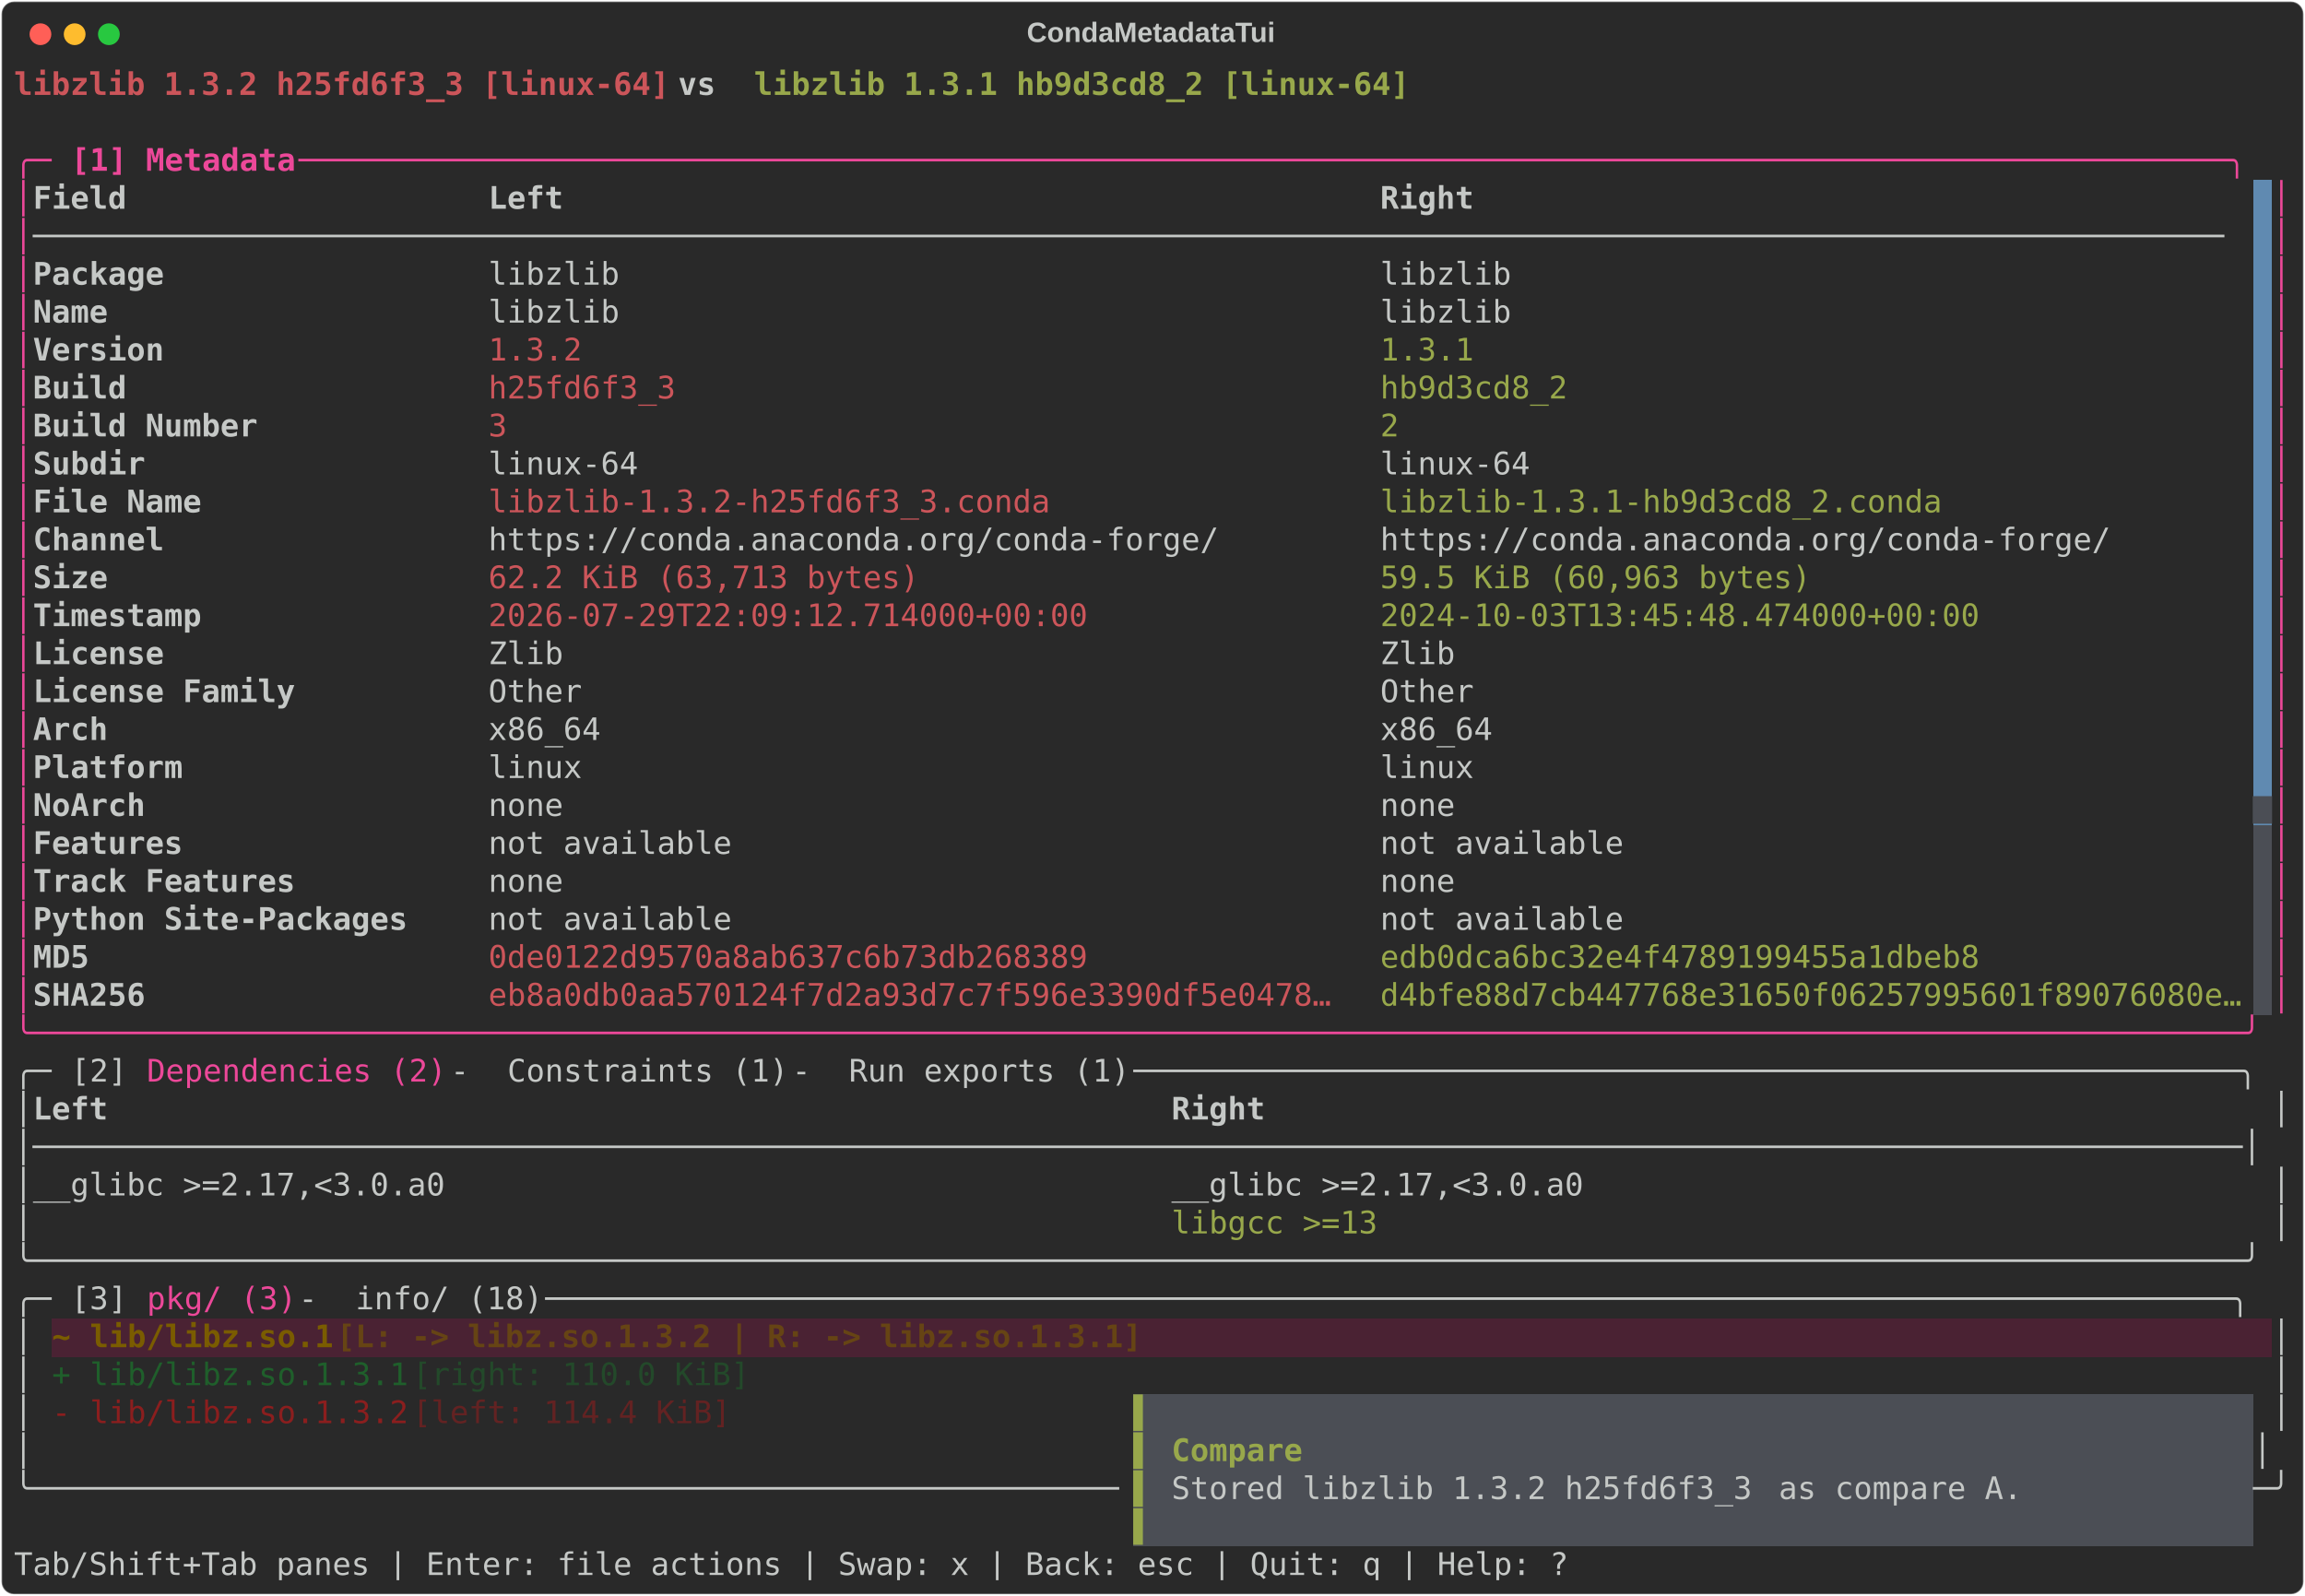
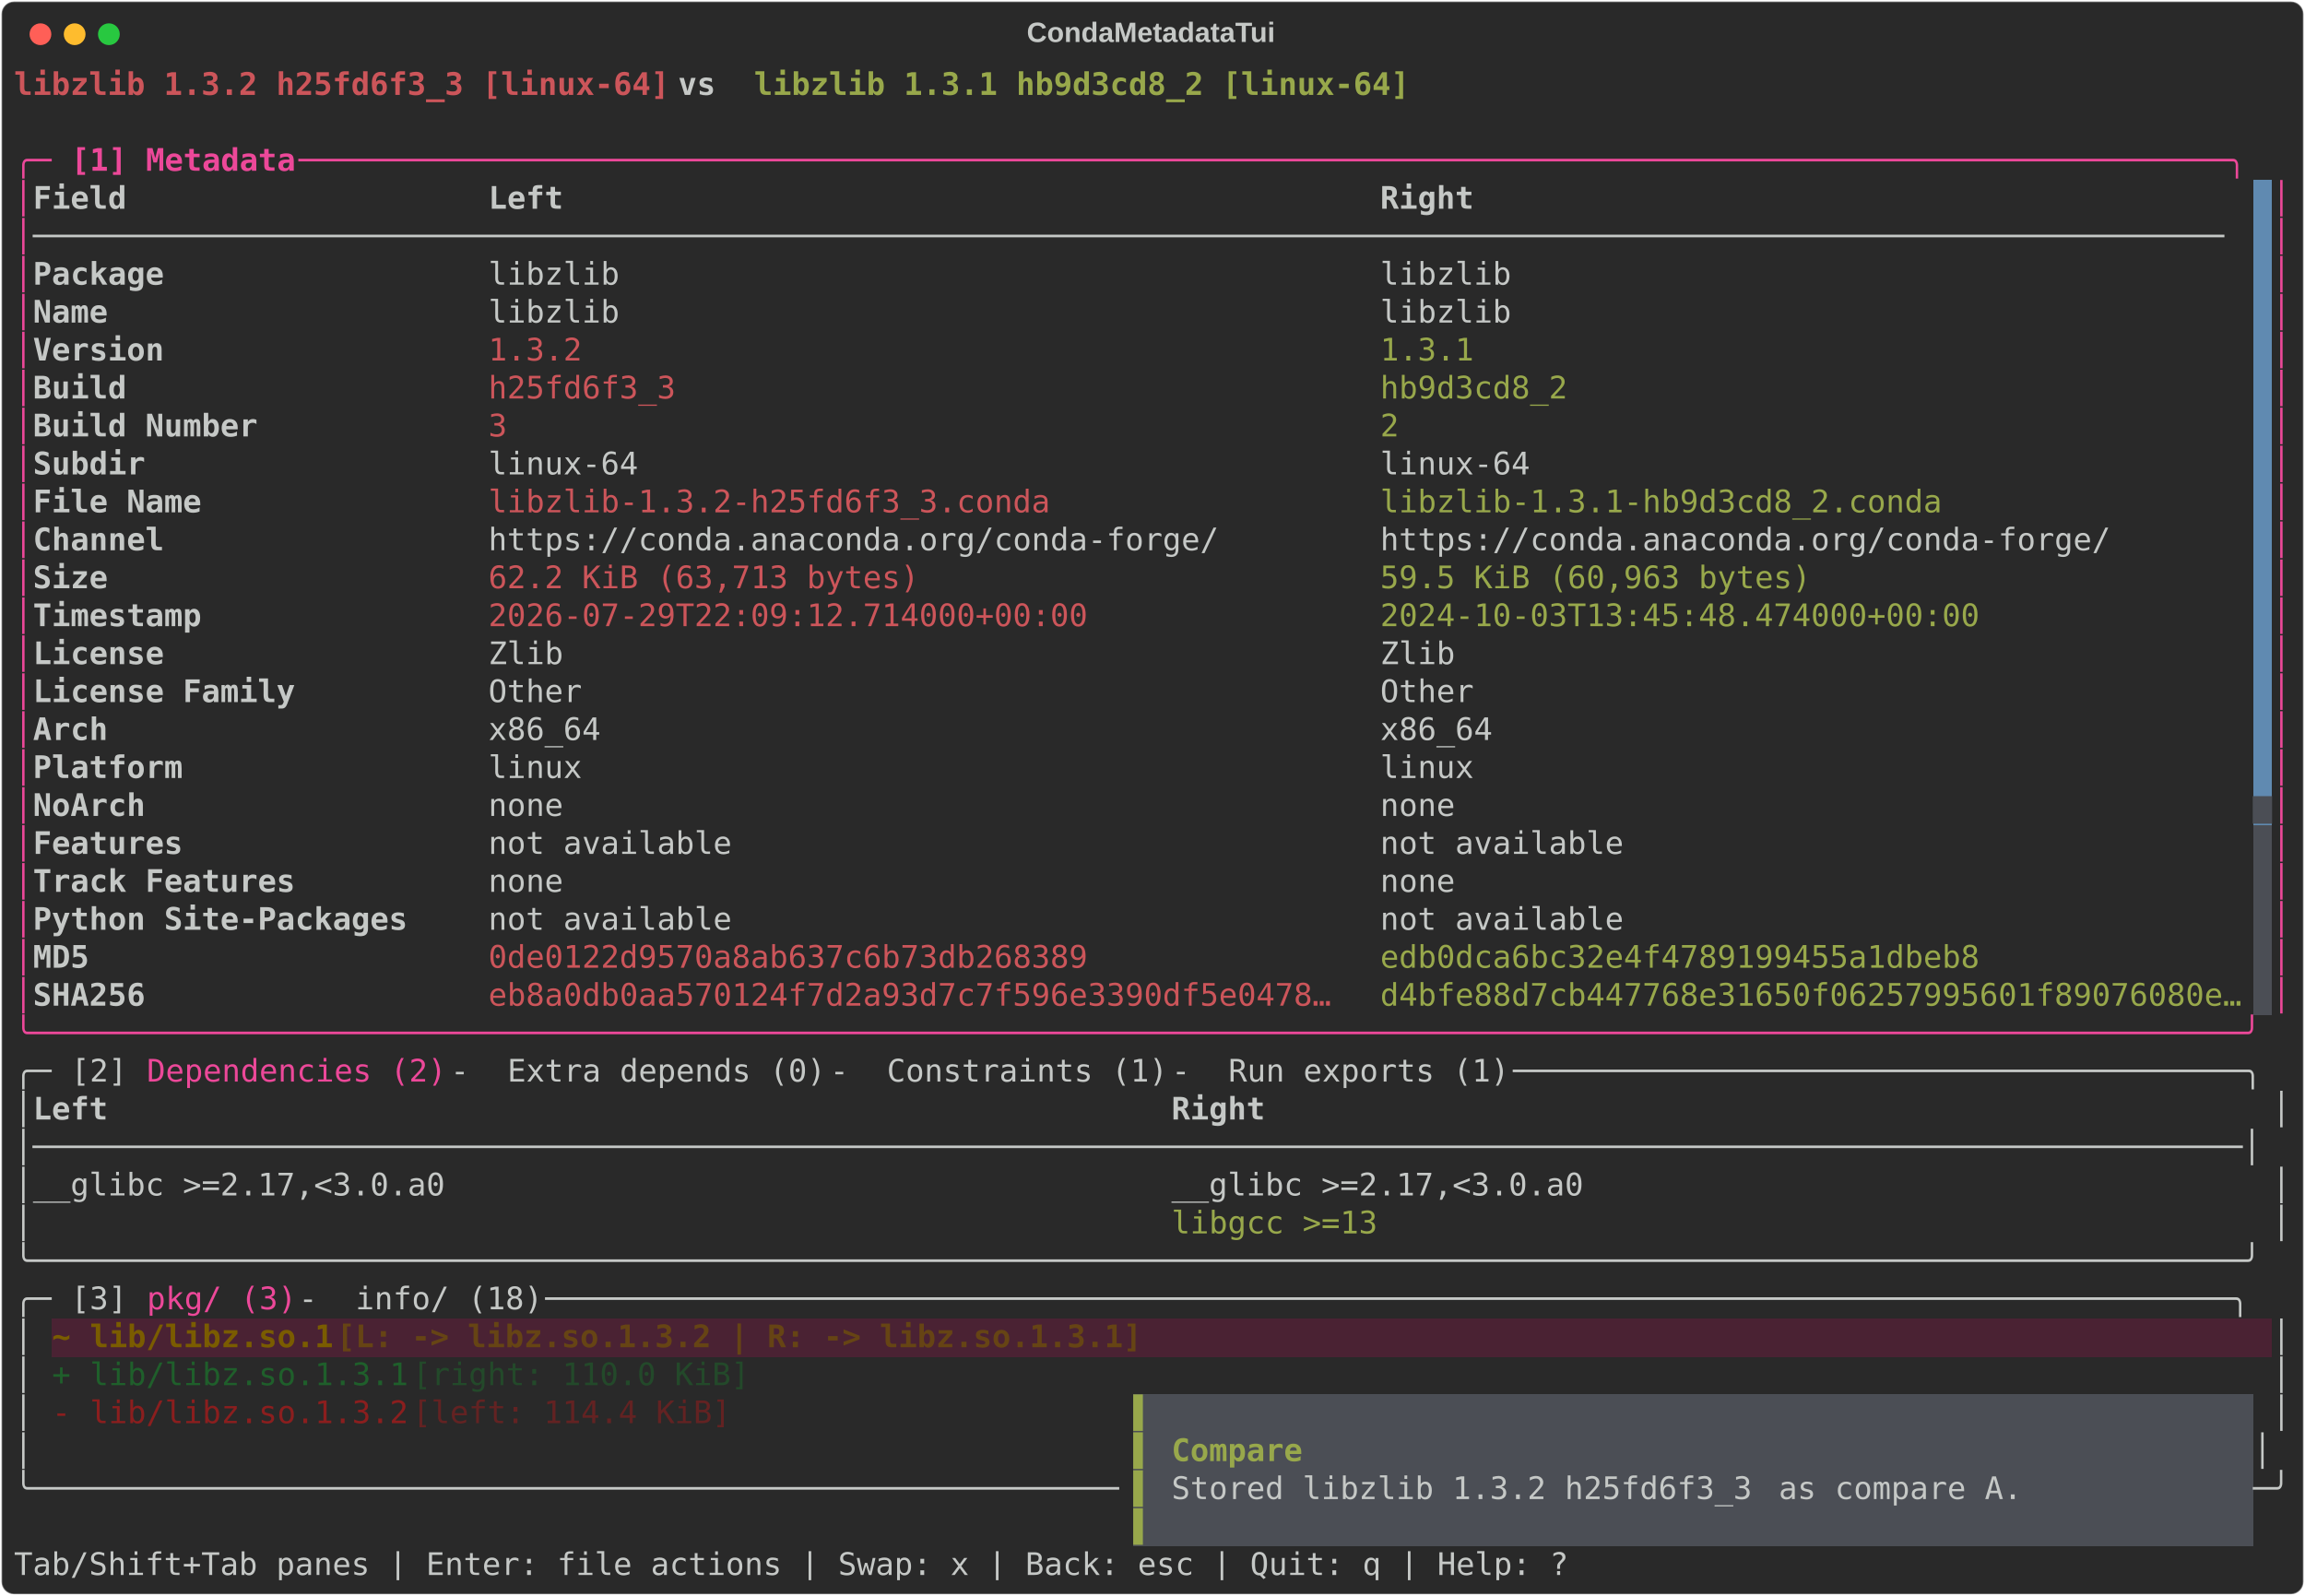
<svg xmlns="http://www.w3.org/2000/svg" class="rich-terminal" viewBox="0 0 1482 1026.0">
  <style>

    @font-face {
        font-family: "Fira Code";
        src: local("FiraCode-Regular"),
                url("https://cdnjs.cloudflare.com/ajax/libs/firacode/6.2.0/woff2/FiraCode-Regular.woff2") format("woff2"),
                url("https://cdnjs.cloudflare.com/ajax/libs/firacode/6.2.0/woff/FiraCode-Regular.woff") format("woff");
        font-style: normal;
        font-weight: 400;
    }
    @font-face {
        font-family: "Fira Code";
        src: local("FiraCode-Bold"),
                url("https://cdnjs.cloudflare.com/ajax/libs/firacode/6.2.0/woff2/FiraCode-Bold.woff2") format("woff2"),
                url("https://cdnjs.cloudflare.com/ajax/libs/firacode/6.2.0/woff/FiraCode-Bold.woff") format("woff");
        font-style: bold;
        font-weight: 700;
    }

    .terminal-matrix {
        font-family: Fira Code, monospace;
        font-size: 20px;
        line-height: 24.4px;
        font-variant-east-asian: full-width;
    }

    .terminal-title {
        font-size: 18px;
        font-weight: bold;
        font-family: arial;
    }

    .terminal-r1 { fill: #cc555a;font-weight: bold }
.terminal-r2 { fill: #c5c8c6;font-weight: bold }
.terminal-r3 { fill: #98a84b;font-weight: bold }
.terminal-r4 { fill: #c5c8c6 }
.terminal-r5 { fill: #ec4899 }
.terminal-r6 { fill: #ec4899;font-weight: bold }
.terminal-r7 { fill: #292929 }
.terminal-r8 { fill: #cc555a }
.terminal-r9 { fill: #98a84b }
.terminal-r10 { fill: #4b4e55 }
.terminal-r11 { fill: #7a5c00;font-weight: bold }
.terminal-r12 { fill: #664414;font-weight: bold }
.terminal-r13 { fill: #f9a8d4;font-weight: bold }
.terminal-r14 { fill: #1f5f2b }
.terminal-r15 { fill: #23492a }
.terminal-r16 { fill: #8b1e1e }
.terminal-r17 { fill: #632222 }
    </style>
  <defs>
    <clipPath id="terminal-clip-terminal">
      <rect x="0" y="0" width="1463.0" height="975.0" />
    </clipPath>
    <clipPath id="terminal-line-0">
      <rect x="0" y="1.5" width="1464" height="24.65" />
    </clipPath>
    <clipPath id="terminal-line-1">
      <rect x="0" y="25.9" width="1464" height="24.65" />
    </clipPath>
    <clipPath id="terminal-line-2">
      <rect x="0" y="50.3" width="1464" height="24.65" />
    </clipPath>
    <clipPath id="terminal-line-3">
      <rect x="0" y="74.7" width="1464" height="24.65" />
    </clipPath>
    <clipPath id="terminal-line-4">
      <rect x="0" y="99.1" width="1464" height="24.65" />
    </clipPath>
    <clipPath id="terminal-line-5">
      <rect x="0" y="123.5" width="1464" height="24.65" />
    </clipPath>
    <clipPath id="terminal-line-6">
      <rect x="0" y="147.9" width="1464" height="24.65" />
    </clipPath>
    <clipPath id="terminal-line-7">
      <rect x="0" y="172.3" width="1464" height="24.65" />
    </clipPath>
    <clipPath id="terminal-line-8">
      <rect x="0" y="196.7" width="1464" height="24.65" />
    </clipPath>
    <clipPath id="terminal-line-9">
      <rect x="0" y="221.1" width="1464" height="24.65" />
    </clipPath>
    <clipPath id="terminal-line-10">
      <rect x="0" y="245.5" width="1464" height="24.65" />
    </clipPath>
    <clipPath id="terminal-line-11">
      <rect x="0" y="269.9" width="1464" height="24.65" />
    </clipPath>
    <clipPath id="terminal-line-12">
      <rect x="0" y="294.3" width="1464" height="24.65" />
    </clipPath>
    <clipPath id="terminal-line-13">
      <rect x="0" y="318.7" width="1464" height="24.65" />
    </clipPath>
    <clipPath id="terminal-line-14">
      <rect x="0" y="343.1" width="1464" height="24.65" />
    </clipPath>
    <clipPath id="terminal-line-15">
      <rect x="0" y="367.5" width="1464" height="24.65" />
    </clipPath>
    <clipPath id="terminal-line-16">
      <rect x="0" y="391.9" width="1464" height="24.65" />
    </clipPath>
    <clipPath id="terminal-line-17">
      <rect x="0" y="416.3" width="1464" height="24.65" />
    </clipPath>
    <clipPath id="terminal-line-18">
      <rect x="0" y="440.7" width="1464" height="24.65" />
    </clipPath>
    <clipPath id="terminal-line-19">
      <rect x="0" y="465.1" width="1464" height="24.65" />
    </clipPath>
    <clipPath id="terminal-line-20">
      <rect x="0" y="489.5" width="1464" height="24.65" />
    </clipPath>
    <clipPath id="terminal-line-21">
      <rect x="0" y="513.9" width="1464" height="24.65" />
    </clipPath>
    <clipPath id="terminal-line-22">
      <rect x="0" y="538.3" width="1464" height="24.65" />
    </clipPath>
    <clipPath id="terminal-line-23">
      <rect x="0" y="562.7" width="1464" height="24.65" />
    </clipPath>
    <clipPath id="terminal-line-24">
      <rect x="0" y="587.1" width="1464" height="24.65" />
    </clipPath>
    <clipPath id="terminal-line-25">
      <rect x="0" y="611.5" width="1464" height="24.65" />
    </clipPath>
    <clipPath id="terminal-line-26">
      <rect x="0" y="635.9" width="1464" height="24.65" />
    </clipPath>
    <clipPath id="terminal-line-27">
      <rect x="0" y="660.3" width="1464" height="24.65" />
    </clipPath>
    <clipPath id="terminal-line-28">
      <rect x="0" y="684.7" width="1464" height="24.65" />
    </clipPath>
    <clipPath id="terminal-line-29">
      <rect x="0" y="709.1" width="1464" height="24.65" />
    </clipPath>
    <clipPath id="terminal-line-30">
      <rect x="0" y="733.5" width="1464" height="24.65" />
    </clipPath>
    <clipPath id="terminal-line-31">
      <rect x="0" y="757.9" width="1464" height="24.65" />
    </clipPath>
    <clipPath id="terminal-line-32">
      <rect x="0" y="782.3" width="1464" height="24.65" />
    </clipPath>
    <clipPath id="terminal-line-33">
      <rect x="0" y="806.7" width="1464" height="24.65" />
    </clipPath>
    <clipPath id="terminal-line-34">
      <rect x="0" y="831.1" width="1464" height="24.65" />
    </clipPath>
    <clipPath id="terminal-line-35">
      <rect x="0" y="855.5" width="1464" height="24.65" />
    </clipPath>
    <clipPath id="terminal-line-36">
      <rect x="0" y="879.9" width="1464" height="24.65" />
    </clipPath>
    <clipPath id="terminal-line-37">
      <rect x="0" y="904.3" width="1464" height="24.65" />
    </clipPath>
    <clipPath id="terminal-line-38">
      <rect x="0" y="928.7" width="1464" height="24.65" />
    </clipPath>
  </defs>
  <rect fill="#292929" stroke="rgba(255,255,255,0.35)" stroke-width="1" x="1" y="1" width="1480" height="1024" rx="8" />
  <text class="terminal-title" fill="#c5c8c6" text-anchor="middle" x="740" y="27">CondaMetadataTui</text>
  <g transform="translate(26,22)">
    <circle cx="0" cy="0" r="7" fill="#ff5f57" />
    <circle cx="22" cy="0" r="7" fill="#febc2e" />
    <circle cx="44" cy="0" r="7" fill="#28c840" />
  </g>
  <g transform="translate(9, 41)" clip-path="url(#terminal-clip-terminal)">
    <rect fill="#608ab1" x="1439.6" y="74.7" width="12.2" height="24.65" shape-rendering="crispEdges" />
    <rect fill="#608ab1" x="1439.6" y="99.1" width="12.2" height="24.65" shape-rendering="crispEdges" />
    <rect fill="#608ab1" x="1439.6" y="123.5" width="12.2" height="24.65" shape-rendering="crispEdges" />
    <rect fill="#608ab1" x="1439.6" y="147.9" width="12.2" height="24.65" shape-rendering="crispEdges" />
    <rect fill="#608ab1" x="1439.6" y="172.3" width="12.2" height="24.65" shape-rendering="crispEdges" />
    <rect fill="#608ab1" x="1439.6" y="196.7" width="12.2" height="24.65" shape-rendering="crispEdges" />
    <rect fill="#608ab1" x="1439.6" y="221.1" width="12.2" height="24.65" shape-rendering="crispEdges" />
    <rect fill="#608ab1" x="1439.6" y="245.5" width="12.2" height="24.65" shape-rendering="crispEdges" />
    <rect fill="#608ab1" x="1439.6" y="269.9" width="12.2" height="24.65" shape-rendering="crispEdges" />
    <rect fill="#608ab1" x="1439.6" y="294.3" width="12.2" height="24.65" shape-rendering="crispEdges" />
    <rect fill="#608ab1" x="1439.6" y="318.7" width="12.2" height="24.65" shape-rendering="crispEdges" />
    <rect fill="#608ab1" x="1439.6" y="343.1" width="12.2" height="24.65" shape-rendering="crispEdges" />
    <rect fill="#608ab1" x="1439.6" y="367.5" width="12.2" height="24.65" shape-rendering="crispEdges" />
    <rect fill="#608ab1" x="1439.6" y="391.9" width="12.2" height="24.65" shape-rendering="crispEdges" />
    <rect fill="#608ab1" x="1439.6" y="416.3" width="12.2" height="24.65" shape-rendering="crispEdges" />
    <rect fill="#608ab1" x="1439.6" y="440.7" width="12.2" height="24.65" shape-rendering="crispEdges" />
    <rect fill="#608ab1" x="1439.6" y="465.1" width="12.2" height="24.65" shape-rendering="crispEdges" />
    <rect fill="#4b4e55" x="1439.6" y="489.5" width="12.2" height="24.65" shape-rendering="crispEdges" />
    <rect fill="#4b4e55" x="1439.6" y="513.9" width="12.2" height="24.65" shape-rendering="crispEdges" />
    <rect fill="#4b4e55" x="1439.6" y="538.3" width="12.2" height="24.65" shape-rendering="crispEdges" />
    <rect fill="#4b4e55" x="1439.6" y="562.7" width="12.2" height="24.65" shape-rendering="crispEdges" />
    <rect fill="#4b4e55" x="1439.6" y="587.1" width="12.2" height="24.65" shape-rendering="crispEdges" />
    <rect fill="#4a2233" x="24.4" y="806.7" width="24.4" height="24.65" shape-rendering="crispEdges" />
    <rect fill="#4a2233" x="48.8" y="806.7" width="158.6" height="24.65" shape-rendering="crispEdges" />
    <rect fill="#4a2233" x="207.4" y="806.7" width="536.8" height="24.65" shape-rendering="crispEdges" />
    <rect fill="#4a2233" x="744.2" y="806.7" width="707.6" height="24.65" shape-rendering="crispEdges" />
    <rect fill="#4b4e55" x="719.8" y="855.5" width="12.2" height="24.65" shape-rendering="crispEdges" />
    <rect fill="#4b4e55" x="732" y="855.5" width="707.6" height="24.65" shape-rendering="crispEdges" />
    <rect fill="#4b4e55" x="719.8" y="879.9" width="12.2" height="24.65" shape-rendering="crispEdges" />
    <rect fill="#4b4e55" x="732" y="879.9" width="12.2" height="24.65" shape-rendering="crispEdges" />
    <rect fill="#4b4e55" x="744.2" y="879.9" width="85.4" height="24.65" shape-rendering="crispEdges" />
    <rect fill="#4b4e55" x="829.6" y="879.9" width="610" height="24.65" shape-rendering="crispEdges" />
    <rect fill="#4b4e55" x="719.8" y="904.3" width="12.2" height="24.65" shape-rendering="crispEdges" />
    <rect fill="#4b4e55" x="732" y="904.3" width="12.2" height="24.65" shape-rendering="crispEdges" />
    <rect fill="#4b4e55" x="744.2" y="904.3" width="390.4" height="24.65" shape-rendering="crispEdges" />
    <rect fill="#4b4e55" x="1134.6" y="904.3" width="170.8" height="24.65" shape-rendering="crispEdges" />
    <rect fill="#4b4e55" x="1305.4" y="904.3" width="134.2" height="24.65" shape-rendering="crispEdges" />
    <rect fill="#4b4e55" x="719.8" y="928.7" width="12.2" height="24.65" shape-rendering="crispEdges" />
    <rect fill="#4b4e55" x="732" y="928.7" width="707.6" height="24.65" shape-rendering="crispEdges" />
    <g class="terminal-matrix">
      <text class="terminal-r1" x="0" y="20" textLength="427" clip-path="url(#terminal-line-0)">libzlib 1.3.2 h25fd6f3_3 [linux-64]</text>
      <text class="terminal-r2" x="427" y="20" textLength="48.8" clip-path="url(#terminal-line-0)"> vs </text>
      <text class="terminal-r3" x="475.8" y="20" textLength="427" clip-path="url(#terminal-line-0)">libzlib 1.3.1 hb9d3cd8_2 [linux-64]</text>
      <text class="terminal-r4" x="1464" y="20" textLength="12.2" clip-path="url(#terminal-line-0)">
</text>
      <text class="terminal-r4" x="1464" y="44.4" textLength="12.2" clip-path="url(#terminal-line-1)">
</text>
      <text class="terminal-r5" x="0" y="68.8" textLength="36.6" clip-path="url(#terminal-line-2)">╭─ </text>
      <text class="terminal-r6" x="36.6" y="68.8" textLength="146.4" clip-path="url(#terminal-line-2)">[1] Metadata</text>
      <text class="terminal-r5" x="183" y="68.8" textLength="1281" clip-path="url(#terminal-line-2)"> ───────────────────────────────────────────────────────────────────────────────────────────────────────╮</text>
      <text class="terminal-r4" x="1464" y="68.8" textLength="12.2" clip-path="url(#terminal-line-2)">
</text>
      <text class="terminal-r5" x="0" y="93.2" textLength="12.2" clip-path="url(#terminal-line-3)">│</text>
      <text class="terminal-r2" x="12.2" y="93.2" textLength="280.6" clip-path="url(#terminal-line-3)">Field                  </text>
      <text class="terminal-r2" x="305" y="93.2" textLength="561.2" clip-path="url(#terminal-line-3)">Left                                          </text>
      <text class="terminal-r2" x="878.4" y="93.2" textLength="561.2" clip-path="url(#terminal-line-3)">Right                                         </text>
      <text class="terminal-r5" x="1451.8" y="93.2" textLength="12.2" clip-path="url(#terminal-line-3)">│</text>
      <text class="terminal-r4" x="1464" y="93.2" textLength="12.2" clip-path="url(#terminal-line-3)">
</text>
      <text class="terminal-r5" x="0" y="117.6" textLength="12.2" clip-path="url(#terminal-line-4)">│</text>
      <text class="terminal-r4" x="12.2" y="117.6" textLength="1427.4" clip-path="url(#terminal-line-4)">─────────────────────────────────────────────────────────────────────────────────────────────────────────────────────</text>
      <text class="terminal-r5" x="1451.8" y="117.6" textLength="12.2" clip-path="url(#terminal-line-4)">│</text>
      <text class="terminal-r4" x="1464" y="117.6" textLength="12.2" clip-path="url(#terminal-line-4)">
</text>
      <text class="terminal-r5" x="0" y="142" textLength="12.2" clip-path="url(#terminal-line-5)">│</text>
      <text class="terminal-r2" x="12.2" y="142" textLength="280.6" clip-path="url(#terminal-line-5)">Package                </text>
      <text class="terminal-r4" x="305" y="142" textLength="549" clip-path="url(#terminal-line-5)">libzlib                                      </text>
      <text class="terminal-r4" x="878.4" y="142" textLength="561.2" clip-path="url(#terminal-line-5)">libzlib                                       </text>
      <text class="terminal-r5" x="1451.8" y="142" textLength="12.2" clip-path="url(#terminal-line-5)">│</text>
      <text class="terminal-r4" x="1464" y="142" textLength="12.2" clip-path="url(#terminal-line-5)">
</text>
      <text class="terminal-r5" x="0" y="166.4" textLength="12.2" clip-path="url(#terminal-line-6)">│</text>
      <text class="terminal-r2" x="12.2" y="166.4" textLength="280.6" clip-path="url(#terminal-line-6)">Name                   </text>
      <text class="terminal-r4" x="305" y="166.4" textLength="549" clip-path="url(#terminal-line-6)">libzlib                                      </text>
      <text class="terminal-r4" x="878.4" y="166.4" textLength="561.2" clip-path="url(#terminal-line-6)">libzlib                                       </text>
      <text class="terminal-r5" x="1451.8" y="166.4" textLength="12.2" clip-path="url(#terminal-line-6)">│</text>
      <text class="terminal-r4" x="1464" y="166.4" textLength="12.2" clip-path="url(#terminal-line-6)">
</text>
      <text class="terminal-r5" x="0" y="190.8" textLength="12.2" clip-path="url(#terminal-line-7)">│</text>
      <text class="terminal-r2" x="12.2" y="190.8" textLength="280.6" clip-path="url(#terminal-line-7)">Version                </text>
      <text class="terminal-r8" x="305" y="190.8" textLength="549" clip-path="url(#terminal-line-7)">1.3.2                                        </text>
      <text class="terminal-r9" x="878.4" y="190.8" textLength="561.2" clip-path="url(#terminal-line-7)">1.3.1                                         </text>
      <text class="terminal-r5" x="1451.8" y="190.8" textLength="12.2" clip-path="url(#terminal-line-7)">│</text>
      <text class="terminal-r4" x="1464" y="190.8" textLength="12.2" clip-path="url(#terminal-line-7)">
</text>
      <text class="terminal-r5" x="0" y="215.2" textLength="12.2" clip-path="url(#terminal-line-8)">│</text>
      <text class="terminal-r2" x="12.2" y="215.2" textLength="280.6" clip-path="url(#terminal-line-8)">Build                  </text>
      <text class="terminal-r8" x="305" y="215.2" textLength="549" clip-path="url(#terminal-line-8)">h25fd6f3_3                                   </text>
      <text class="terminal-r9" x="878.4" y="215.2" textLength="561.2" clip-path="url(#terminal-line-8)">hb9d3cd8_2                                    </text>
      <text class="terminal-r5" x="1451.8" y="215.2" textLength="12.2" clip-path="url(#terminal-line-8)">│</text>
      <text class="terminal-r4" x="1464" y="215.2" textLength="12.2" clip-path="url(#terminal-line-8)">
</text>
      <text class="terminal-r5" x="0" y="239.6" textLength="12.2" clip-path="url(#terminal-line-9)">│</text>
      <text class="terminal-r2" x="12.2" y="239.6" textLength="280.6" clip-path="url(#terminal-line-9)">Build Number           </text>
      <text class="terminal-r8" x="305" y="239.6" textLength="549" clip-path="url(#terminal-line-9)">3                                            </text>
      <text class="terminal-r9" x="878.4" y="239.6" textLength="561.2" clip-path="url(#terminal-line-9)">2                                             </text>
      <text class="terminal-r5" x="1451.8" y="239.6" textLength="12.2" clip-path="url(#terminal-line-9)">│</text>
      <text class="terminal-r4" x="1464" y="239.6" textLength="12.2" clip-path="url(#terminal-line-9)">
</text>
      <text class="terminal-r5" x="0" y="264" textLength="12.2" clip-path="url(#terminal-line-10)">│</text>
      <text class="terminal-r2" x="12.2" y="264" textLength="280.6" clip-path="url(#terminal-line-10)">Subdir                 </text>
      <text class="terminal-r4" x="305" y="264" textLength="549" clip-path="url(#terminal-line-10)">linux-64                                     </text>
      <text class="terminal-r4" x="878.4" y="264" textLength="561.2" clip-path="url(#terminal-line-10)">linux-64                                      </text>
      <text class="terminal-r5" x="1451.8" y="264" textLength="12.2" clip-path="url(#terminal-line-10)">│</text>
      <text class="terminal-r4" x="1464" y="264" textLength="12.2" clip-path="url(#terminal-line-10)">
</text>
      <text class="terminal-r5" x="0" y="288.4" textLength="12.2" clip-path="url(#terminal-line-11)">│</text>
      <text class="terminal-r2" x="12.2" y="288.4" textLength="280.6" clip-path="url(#terminal-line-11)">File Name              </text>
      <text class="terminal-r8" x="305" y="288.4" textLength="549" clip-path="url(#terminal-line-11)">libzlib-1.3.2-h25fd6f3_3.conda               </text>
      <text class="terminal-r9" x="878.4" y="288.4" textLength="561.2" clip-path="url(#terminal-line-11)">libzlib-1.3.1-hb9d3cd8_2.conda                </text>
      <text class="terminal-r5" x="1451.8" y="288.4" textLength="12.2" clip-path="url(#terminal-line-11)">│</text>
      <text class="terminal-r4" x="1464" y="288.4" textLength="12.2" clip-path="url(#terminal-line-11)">
</text>
      <text class="terminal-r5" x="0" y="312.8" textLength="12.2" clip-path="url(#terminal-line-12)">│</text>
      <text class="terminal-r2" x="12.2" y="312.8" textLength="280.6" clip-path="url(#terminal-line-12)">Channel                </text>
      <text class="terminal-r4" x="305" y="312.8" textLength="549" clip-path="url(#terminal-line-12)">https://conda.anaconda.org/conda-forge/      </text>
      <text class="terminal-r4" x="878.4" y="312.8" textLength="561.2" clip-path="url(#terminal-line-12)">https://conda.anaconda.org/conda-forge/       </text>
      <text class="terminal-r5" x="1451.8" y="312.8" textLength="12.2" clip-path="url(#terminal-line-12)">│</text>
      <text class="terminal-r4" x="1464" y="312.8" textLength="12.2" clip-path="url(#terminal-line-12)">
</text>
      <text class="terminal-r5" x="0" y="337.2" textLength="12.2" clip-path="url(#terminal-line-13)">│</text>
      <text class="terminal-r2" x="12.2" y="337.2" textLength="280.6" clip-path="url(#terminal-line-13)">Size                   </text>
      <text class="terminal-r8" x="305" y="337.2" textLength="549" clip-path="url(#terminal-line-13)">62.2 KiB (63,713 bytes)                      </text>
      <text class="terminal-r9" x="878.4" y="337.2" textLength="561.2" clip-path="url(#terminal-line-13)">59.5 KiB (60,963 bytes)                       </text>
      <text class="terminal-r5" x="1451.8" y="337.2" textLength="12.2" clip-path="url(#terminal-line-13)">│</text>
      <text class="terminal-r4" x="1464" y="337.2" textLength="12.2" clip-path="url(#terminal-line-13)">
</text>
      <text class="terminal-r5" x="0" y="361.6" textLength="12.2" clip-path="url(#terminal-line-14)">│</text>
      <text class="terminal-r2" x="12.2" y="361.6" textLength="280.6" clip-path="url(#terminal-line-14)">Timestamp              </text>
      <text class="terminal-r8" x="305" y="361.6" textLength="549" clip-path="url(#terminal-line-14)">2026-07-29T22:09:12.714000+00:00             </text>
      <text class="terminal-r9" x="878.4" y="361.6" textLength="561.2" clip-path="url(#terminal-line-14)">2024-10-03T13:45:48.474000+00:00              </text>
      <text class="terminal-r5" x="1451.8" y="361.6" textLength="12.2" clip-path="url(#terminal-line-14)">│</text>
      <text class="terminal-r4" x="1464" y="361.6" textLength="12.2" clip-path="url(#terminal-line-14)">
</text>
      <text class="terminal-r5" x="0" y="386" textLength="12.2" clip-path="url(#terminal-line-15)">│</text>
      <text class="terminal-r2" x="12.2" y="386" textLength="280.6" clip-path="url(#terminal-line-15)">License                </text>
      <text class="terminal-r4" x="305" y="386" textLength="549" clip-path="url(#terminal-line-15)">Zlib                                         </text>
      <text class="terminal-r4" x="878.4" y="386" textLength="561.2" clip-path="url(#terminal-line-15)">Zlib                                          </text>
      <text class="terminal-r5" x="1451.8" y="386" textLength="12.2" clip-path="url(#terminal-line-15)">│</text>
      <text class="terminal-r4" x="1464" y="386" textLength="12.2" clip-path="url(#terminal-line-15)">
</text>
      <text class="terminal-r5" x="0" y="410.4" textLength="12.2" clip-path="url(#terminal-line-16)">│</text>
      <text class="terminal-r2" x="12.2" y="410.4" textLength="280.6" clip-path="url(#terminal-line-16)">License Family         </text>
      <text class="terminal-r4" x="305" y="410.4" textLength="549" clip-path="url(#terminal-line-16)">Other                                        </text>
      <text class="terminal-r4" x="878.4" y="410.4" textLength="561.2" clip-path="url(#terminal-line-16)">Other                                         </text>
      <text class="terminal-r5" x="1451.8" y="410.4" textLength="12.2" clip-path="url(#terminal-line-16)">│</text>
      <text class="terminal-r4" x="1464" y="410.4" textLength="12.2" clip-path="url(#terminal-line-16)">
</text>
      <text class="terminal-r5" x="0" y="434.8" textLength="12.2" clip-path="url(#terminal-line-17)">│</text>
      <text class="terminal-r2" x="12.2" y="434.8" textLength="280.6" clip-path="url(#terminal-line-17)">Arch                   </text>
      <text class="terminal-r4" x="305" y="434.8" textLength="549" clip-path="url(#terminal-line-17)">x86_64                                       </text>
      <text class="terminal-r4" x="878.4" y="434.8" textLength="561.2" clip-path="url(#terminal-line-17)">x86_64                                        </text>
      <text class="terminal-r5" x="1451.8" y="434.8" textLength="12.2" clip-path="url(#terminal-line-17)">│</text>
      <text class="terminal-r4" x="1464" y="434.8" textLength="12.2" clip-path="url(#terminal-line-17)">
</text>
      <text class="terminal-r5" x="0" y="459.2" textLength="12.2" clip-path="url(#terminal-line-18)">│</text>
      <text class="terminal-r2" x="12.2" y="459.2" textLength="280.6" clip-path="url(#terminal-line-18)">Platform               </text>
      <text class="terminal-r4" x="305" y="459.2" textLength="549" clip-path="url(#terminal-line-18)">linux                                        </text>
      <text class="terminal-r4" x="878.4" y="459.2" textLength="561.2" clip-path="url(#terminal-line-18)">linux                                         </text>
      <text class="terminal-r5" x="1451.8" y="459.2" textLength="12.2" clip-path="url(#terminal-line-18)">│</text>
      <text class="terminal-r4" x="1464" y="459.2" textLength="12.2" clip-path="url(#terminal-line-18)">
</text>
      <text class="terminal-r5" x="0" y="483.6" textLength="12.2" clip-path="url(#terminal-line-19)">│</text>
      <text class="terminal-r2" x="12.2" y="483.6" textLength="280.6" clip-path="url(#terminal-line-19)">NoArch                 </text>
      <text class="terminal-r4" x="305" y="483.6" textLength="549" clip-path="url(#terminal-line-19)">none                                         </text>
      <text class="terminal-r4" x="878.4" y="483.6" textLength="561.2" clip-path="url(#terminal-line-19)">none                                          </text>
      <text class="terminal-r10" x="1439.6" y="483.6" textLength="12.2" clip-path="url(#terminal-line-19)">▆</text>
      <text class="terminal-r5" x="1451.8" y="483.6" textLength="12.2" clip-path="url(#terminal-line-19)">│</text>
      <text class="terminal-r4" x="1464" y="483.6" textLength="12.2" clip-path="url(#terminal-line-19)">
</text>
      <text class="terminal-r5" x="0" y="508" textLength="12.2" clip-path="url(#terminal-line-20)">│</text>
      <text class="terminal-r2" x="12.2" y="508" textLength="280.6" clip-path="url(#terminal-line-20)">Features               </text>
      <text class="terminal-r4" x="305" y="508" textLength="549" clip-path="url(#terminal-line-20)">not available                                </text>
      <text class="terminal-r4" x="878.4" y="508" textLength="561.2" clip-path="url(#terminal-line-20)">not available                                 </text>
      <text class="terminal-r5" x="1451.8" y="508" textLength="12.2" clip-path="url(#terminal-line-20)">│</text>
      <text class="terminal-r4" x="1464" y="508" textLength="12.2" clip-path="url(#terminal-line-20)">
</text>
      <text class="terminal-r5" x="0" y="532.4" textLength="12.2" clip-path="url(#terminal-line-21)">│</text>
      <text class="terminal-r2" x="12.2" y="532.4" textLength="280.6" clip-path="url(#terminal-line-21)">Track Features         </text>
      <text class="terminal-r4" x="305" y="532.4" textLength="549" clip-path="url(#terminal-line-21)">none                                         </text>
      <text class="terminal-r4" x="878.4" y="532.4" textLength="561.2" clip-path="url(#terminal-line-21)">none                                          </text>
      <text class="terminal-r5" x="1451.8" y="532.4" textLength="12.2" clip-path="url(#terminal-line-21)">│</text>
      <text class="terminal-r4" x="1464" y="532.4" textLength="12.2" clip-path="url(#terminal-line-21)">
</text>
      <text class="terminal-r5" x="0" y="556.8" textLength="12.2" clip-path="url(#terminal-line-22)">│</text>
      <text class="terminal-r2" x="12.2" y="556.8" textLength="280.6" clip-path="url(#terminal-line-22)">Python Site-Packages   </text>
      <text class="terminal-r4" x="305" y="556.8" textLength="549" clip-path="url(#terminal-line-22)">not available                                </text>
      <text class="terminal-r4" x="878.4" y="556.8" textLength="561.2" clip-path="url(#terminal-line-22)">not available                                 </text>
      <text class="terminal-r5" x="1451.8" y="556.8" textLength="12.2" clip-path="url(#terminal-line-22)">│</text>
      <text class="terminal-r4" x="1464" y="556.8" textLength="12.2" clip-path="url(#terminal-line-22)">
</text>
      <text class="terminal-r5" x="0" y="581.2" textLength="12.2" clip-path="url(#terminal-line-23)">│</text>
      <text class="terminal-r2" x="12.2" y="581.2" textLength="280.6" clip-path="url(#terminal-line-23)">MD5                    </text>
      <text class="terminal-r8" x="305" y="581.2" textLength="549" clip-path="url(#terminal-line-23)">0de0122d9570a8ab637c6b73db268389             </text>
      <text class="terminal-r9" x="878.4" y="581.2" textLength="561.2" clip-path="url(#terminal-line-23)">edb0dca6bc32e4f4789199455a1dbeb8              </text>
      <text class="terminal-r5" x="1451.8" y="581.2" textLength="12.2" clip-path="url(#terminal-line-23)">│</text>
      <text class="terminal-r4" x="1464" y="581.2" textLength="12.2" clip-path="url(#terminal-line-23)">
</text>
      <text class="terminal-r5" x="0" y="605.6" textLength="12.2" clip-path="url(#terminal-line-24)">│</text>
      <text class="terminal-r2" x="12.2" y="605.6" textLength="280.6" clip-path="url(#terminal-line-24)">SHA256                 </text>
      <text class="terminal-r8" x="305" y="605.6" textLength="549" clip-path="url(#terminal-line-24)">eb8a0db0aa570124f7d2a93d7c7f596e3390df5e0478…</text>
      <text class="terminal-r9" x="878.4" y="605.6" textLength="561.2" clip-path="url(#terminal-line-24)">d4bfe88d7cb447768e31650f06257995601f89076080e…</text>
      <text class="terminal-r5" x="1451.8" y="605.6" textLength="12.2" clip-path="url(#terminal-line-24)">│</text>
      <text class="terminal-r4" x="1464" y="605.6" textLength="12.2" clip-path="url(#terminal-line-24)">
</text>
      <text class="terminal-r5" x="0" y="630" textLength="1464" clip-path="url(#terminal-line-25)">╰──────────────────────────────────────────────────────────────────────────────────────────────────────────────────────╯</text>
      <text class="terminal-r4" x="1464" y="630" textLength="12.2" clip-path="url(#terminal-line-25)">
</text>
      <text class="terminal-r4" x="0" y="654.4" textLength="36.6" clip-path="url(#terminal-line-26)">╭─ </text>
      <text class="terminal-r4" x="36.6" y="654.4" textLength="48.8" clip-path="url(#terminal-line-26)">[2] </text>
      <text class="terminal-r5" x="85.4" y="654.4" textLength="195.2" clip-path="url(#terminal-line-26)">Dependencies (2)</text>
      <text class="terminal-r4" x="280.6" y="654.4" textLength="36.6" clip-path="url(#terminal-line-26)"> - </text>
-       <text class="terminal-r4" x="317.2" y="654.4" textLength="183" clip-path="url(#terminal-line-26)">Constraints (1)</text>
-       <text class="terminal-r4" x="500.2" y="654.4" textLength="36.6" clip-path="url(#terminal-line-26)"> - </text>
-       <text class="terminal-r4" x="536.8" y="654.4" textLength="183" clip-path="url(#terminal-line-26)">Run exports (1)</text>
-       <text class="terminal-r4" x="719.8" y="654.4" textLength="744.2" clip-path="url(#terminal-line-26)"> ───────────────────────────────────────────────────────────╮</text>
+       <text class="terminal-r4" x="317.2" y="654.4" textLength="207.4" clip-path="url(#terminal-line-26)">Extra depends (0)</text>
+       <text class="terminal-r4" x="524.6" y="654.4" textLength="36.6" clip-path="url(#terminal-line-26)"> - </text>
+       <text class="terminal-r4" x="561.2" y="654.4" textLength="183" clip-path="url(#terminal-line-26)">Constraints (1)</text>
+       <text class="terminal-r4" x="744.2" y="654.4" textLength="36.6" clip-path="url(#terminal-line-26)"> - </text>
+       <text class="terminal-r4" x="780.8" y="654.4" textLength="183" clip-path="url(#terminal-line-26)">Run exports (1)</text>
+       <text class="terminal-r4" x="963.8" y="654.4" textLength="500.2" clip-path="url(#terminal-line-26)"> ───────────────────────────────────────╮</text>
      <text class="terminal-r4" x="1464" y="654.4" textLength="12.2" clip-path="url(#terminal-line-26)">
</text>
      <text class="terminal-r4" x="0" y="678.8" textLength="12.2" clip-path="url(#terminal-line-27)">│</text>
      <text class="terminal-r2" x="12.2" y="678.8" textLength="719.8" clip-path="url(#terminal-line-27)">Left                                                       </text>
      <text class="terminal-r2" x="744.2" y="678.8" textLength="707.6" clip-path="url(#terminal-line-27)">Right                                                     </text>
      <text class="terminal-r4" x="1451.8" y="678.8" textLength="12.2" clip-path="url(#terminal-line-27)">│</text>
      <text class="terminal-r4" x="1464" y="678.8" textLength="12.2" clip-path="url(#terminal-line-27)">
</text>
      <text class="terminal-r4" x="0" y="703.2" textLength="1464" clip-path="url(#terminal-line-28)">│──────────────────────────────────────────────────────────────────────────────────────────────────────────────────────│</text>
      <text class="terminal-r4" x="1464" y="703.2" textLength="12.2" clip-path="url(#terminal-line-28)">
</text>
      <text class="terminal-r4" x="0" y="727.6" textLength="12.2" clip-path="url(#terminal-line-29)">│</text>
      <text class="terminal-r4" x="12.2" y="727.6" textLength="707.6" clip-path="url(#terminal-line-29)">__glibc &gt;=2.17,&lt;3.0.a0                                    </text>
      <text class="terminal-r4" x="744.2" y="727.6" textLength="707.6" clip-path="url(#terminal-line-29)">__glibc &gt;=2.17,&lt;3.0.a0                                    </text>
      <text class="terminal-r4" x="1451.8" y="727.6" textLength="12.2" clip-path="url(#terminal-line-29)">│</text>
      <text class="terminal-r4" x="1464" y="727.6" textLength="12.2" clip-path="url(#terminal-line-29)">
</text>
      <text class="terminal-r4" x="0" y="752" textLength="12.2" clip-path="url(#terminal-line-30)">│</text>
      <text class="terminal-r9" x="744.2" y="752" textLength="707.6" clip-path="url(#terminal-line-30)">libgcc &gt;=13                                               </text>
      <text class="terminal-r4" x="1451.8" y="752" textLength="12.2" clip-path="url(#terminal-line-30)">│</text>
      <text class="terminal-r4" x="1464" y="752" textLength="12.2" clip-path="url(#terminal-line-30)">
</text>
      <text class="terminal-r4" x="0" y="776.4" textLength="1464" clip-path="url(#terminal-line-31)">╰──────────────────────────────────────────────────────────────────────────────────────────────────────────────────────╯</text>
      <text class="terminal-r4" x="1464" y="776.4" textLength="12.2" clip-path="url(#terminal-line-31)">
</text>
      <text class="terminal-r4" x="0" y="800.8" textLength="36.6" clip-path="url(#terminal-line-32)">╭─ </text>
      <text class="terminal-r4" x="36.6" y="800.8" textLength="48.8" clip-path="url(#terminal-line-32)">[3] </text>
      <text class="terminal-r5" x="85.4" y="800.8" textLength="97.6" clip-path="url(#terminal-line-32)">pkg/ (3)</text>
      <text class="terminal-r4" x="183" y="800.8" textLength="36.6" clip-path="url(#terminal-line-32)"> - </text>
      <text class="terminal-r4" x="219.6" y="800.8" textLength="122" clip-path="url(#terminal-line-32)">info/ (18)</text>
      <text class="terminal-r4" x="341.6" y="800.8" textLength="1122.4" clip-path="url(#terminal-line-32)"> ──────────────────────────────────────────────────────────────────────────────────────────╮</text>
      <text class="terminal-r4" x="1464" y="800.8" textLength="12.2" clip-path="url(#terminal-line-32)">
</text>
      <text class="terminal-r4" x="0" y="825.2" textLength="12.2" clip-path="url(#terminal-line-33)">│</text>
      <text class="terminal-r11" x="24.4" y="825.2" textLength="24.4" clip-path="url(#terminal-line-33)">~ </text>
      <text class="terminal-r11" x="48.8" y="825.2" textLength="158.6" clip-path="url(#terminal-line-33)">lib/libz.so.1</text>
      <text class="terminal-r12" x="207.4" y="825.2" textLength="536.8" clip-path="url(#terminal-line-33)"> [L: -&gt; libz.so.1.3.2 | R: -&gt; libz.so.1.3.1]</text>
      <text class="terminal-r4" x="1451.8" y="825.2" textLength="12.2" clip-path="url(#terminal-line-33)">│</text>
      <text class="terminal-r4" x="1464" y="825.2" textLength="12.2" clip-path="url(#terminal-line-33)">
</text>
      <text class="terminal-r4" x="0" y="849.6" textLength="12.2" clip-path="url(#terminal-line-34)">│</text>
      <text class="terminal-r14" x="24.4" y="849.6" textLength="24.4" clip-path="url(#terminal-line-34)">+ </text>
      <text class="terminal-r14" x="48.8" y="849.6" textLength="207.4" clip-path="url(#terminal-line-34)">lib/libz.so.1.3.1</text>
      <text class="terminal-r15" x="256.2" y="849.6" textLength="231.8" clip-path="url(#terminal-line-34)"> [right: 110.0 KiB]</text>
      <text class="terminal-r4" x="1451.8" y="849.6" textLength="12.2" clip-path="url(#terminal-line-34)">│</text>
      <text class="terminal-r4" x="1464" y="849.6" textLength="12.2" clip-path="url(#terminal-line-34)">
</text>
      <text class="terminal-r4" x="0" y="874" textLength="12.2" clip-path="url(#terminal-line-35)">│</text>
      <text class="terminal-r16" x="24.4" y="874" textLength="24.4" clip-path="url(#terminal-line-35)">- </text>
      <text class="terminal-r16" x="48.8" y="874" textLength="207.4" clip-path="url(#terminal-line-35)">lib/libz.so.1.3.2</text>
      <text class="terminal-r17" x="256.2" y="874" textLength="219.6" clip-path="url(#terminal-line-35)"> [left: 114.4 KiB]</text>
      <text class="terminal-r9" x="719.8" y="874" textLength="12.2" clip-path="url(#terminal-line-35)">▌</text>
      <text class="terminal-r4" x="1451.8" y="874" textLength="12.2" clip-path="url(#terminal-line-35)">│</text>
      <text class="terminal-r4" x="1464" y="874" textLength="12.2" clip-path="url(#terminal-line-35)">
</text>
      <text class="terminal-r4" x="0" y="898.4" textLength="12.2" clip-path="url(#terminal-line-36)">│</text>
      <text class="terminal-r9" x="719.8" y="898.4" textLength="12.2" clip-path="url(#terminal-line-36)">▌</text>
      <text class="terminal-r3" x="744.2" y="898.4" textLength="85.4" clip-path="url(#terminal-line-36)">Compare</text>
      <text class="terminal-r4" x="1439.6" y="898.4" textLength="24.4" clip-path="url(#terminal-line-36)"> │</text>
      <text class="terminal-r4" x="1464" y="898.4" textLength="12.2" clip-path="url(#terminal-line-36)">
</text>
      <text class="terminal-r4" x="0" y="922.8" textLength="719.8" clip-path="url(#terminal-line-37)">╰──────────────────────────────────────────────────────────</text>
      <text class="terminal-r9" x="719.8" y="922.8" textLength="12.2" clip-path="url(#terminal-line-37)">▌</text>
      <text class="terminal-r4" x="744.2" y="922.8" textLength="390.4" clip-path="url(#terminal-line-37)">Stored libzlib 1.3.2 h25fd6f3_3 </text>
      <text class="terminal-r4" x="1134.6" y="922.8" textLength="170.8" clip-path="url(#terminal-line-37)"> as compare A.</text>
      <text class="terminal-r4" x="1439.6" y="922.8" textLength="24.4" clip-path="url(#terminal-line-37)">─╯</text>
      <text class="terminal-r4" x="1464" y="922.8" textLength="12.2" clip-path="url(#terminal-line-37)">
</text>
      <text class="terminal-r9" x="719.8" y="947.2" textLength="12.2" clip-path="url(#terminal-line-38)">▌</text>
      <text class="terminal-r4" x="1464" y="947.2" textLength="12.2" clip-path="url(#terminal-line-38)">
</text>
      <text class="terminal-r4" x="0" y="971.6" textLength="1012.6" clip-path="url(#terminal-line-39)">Tab/Shift+Tab panes | Enter: file actions | Swap: x | Back: esc | Quit: q | Help: ?</text>
    </g>
  </g>
</svg>
